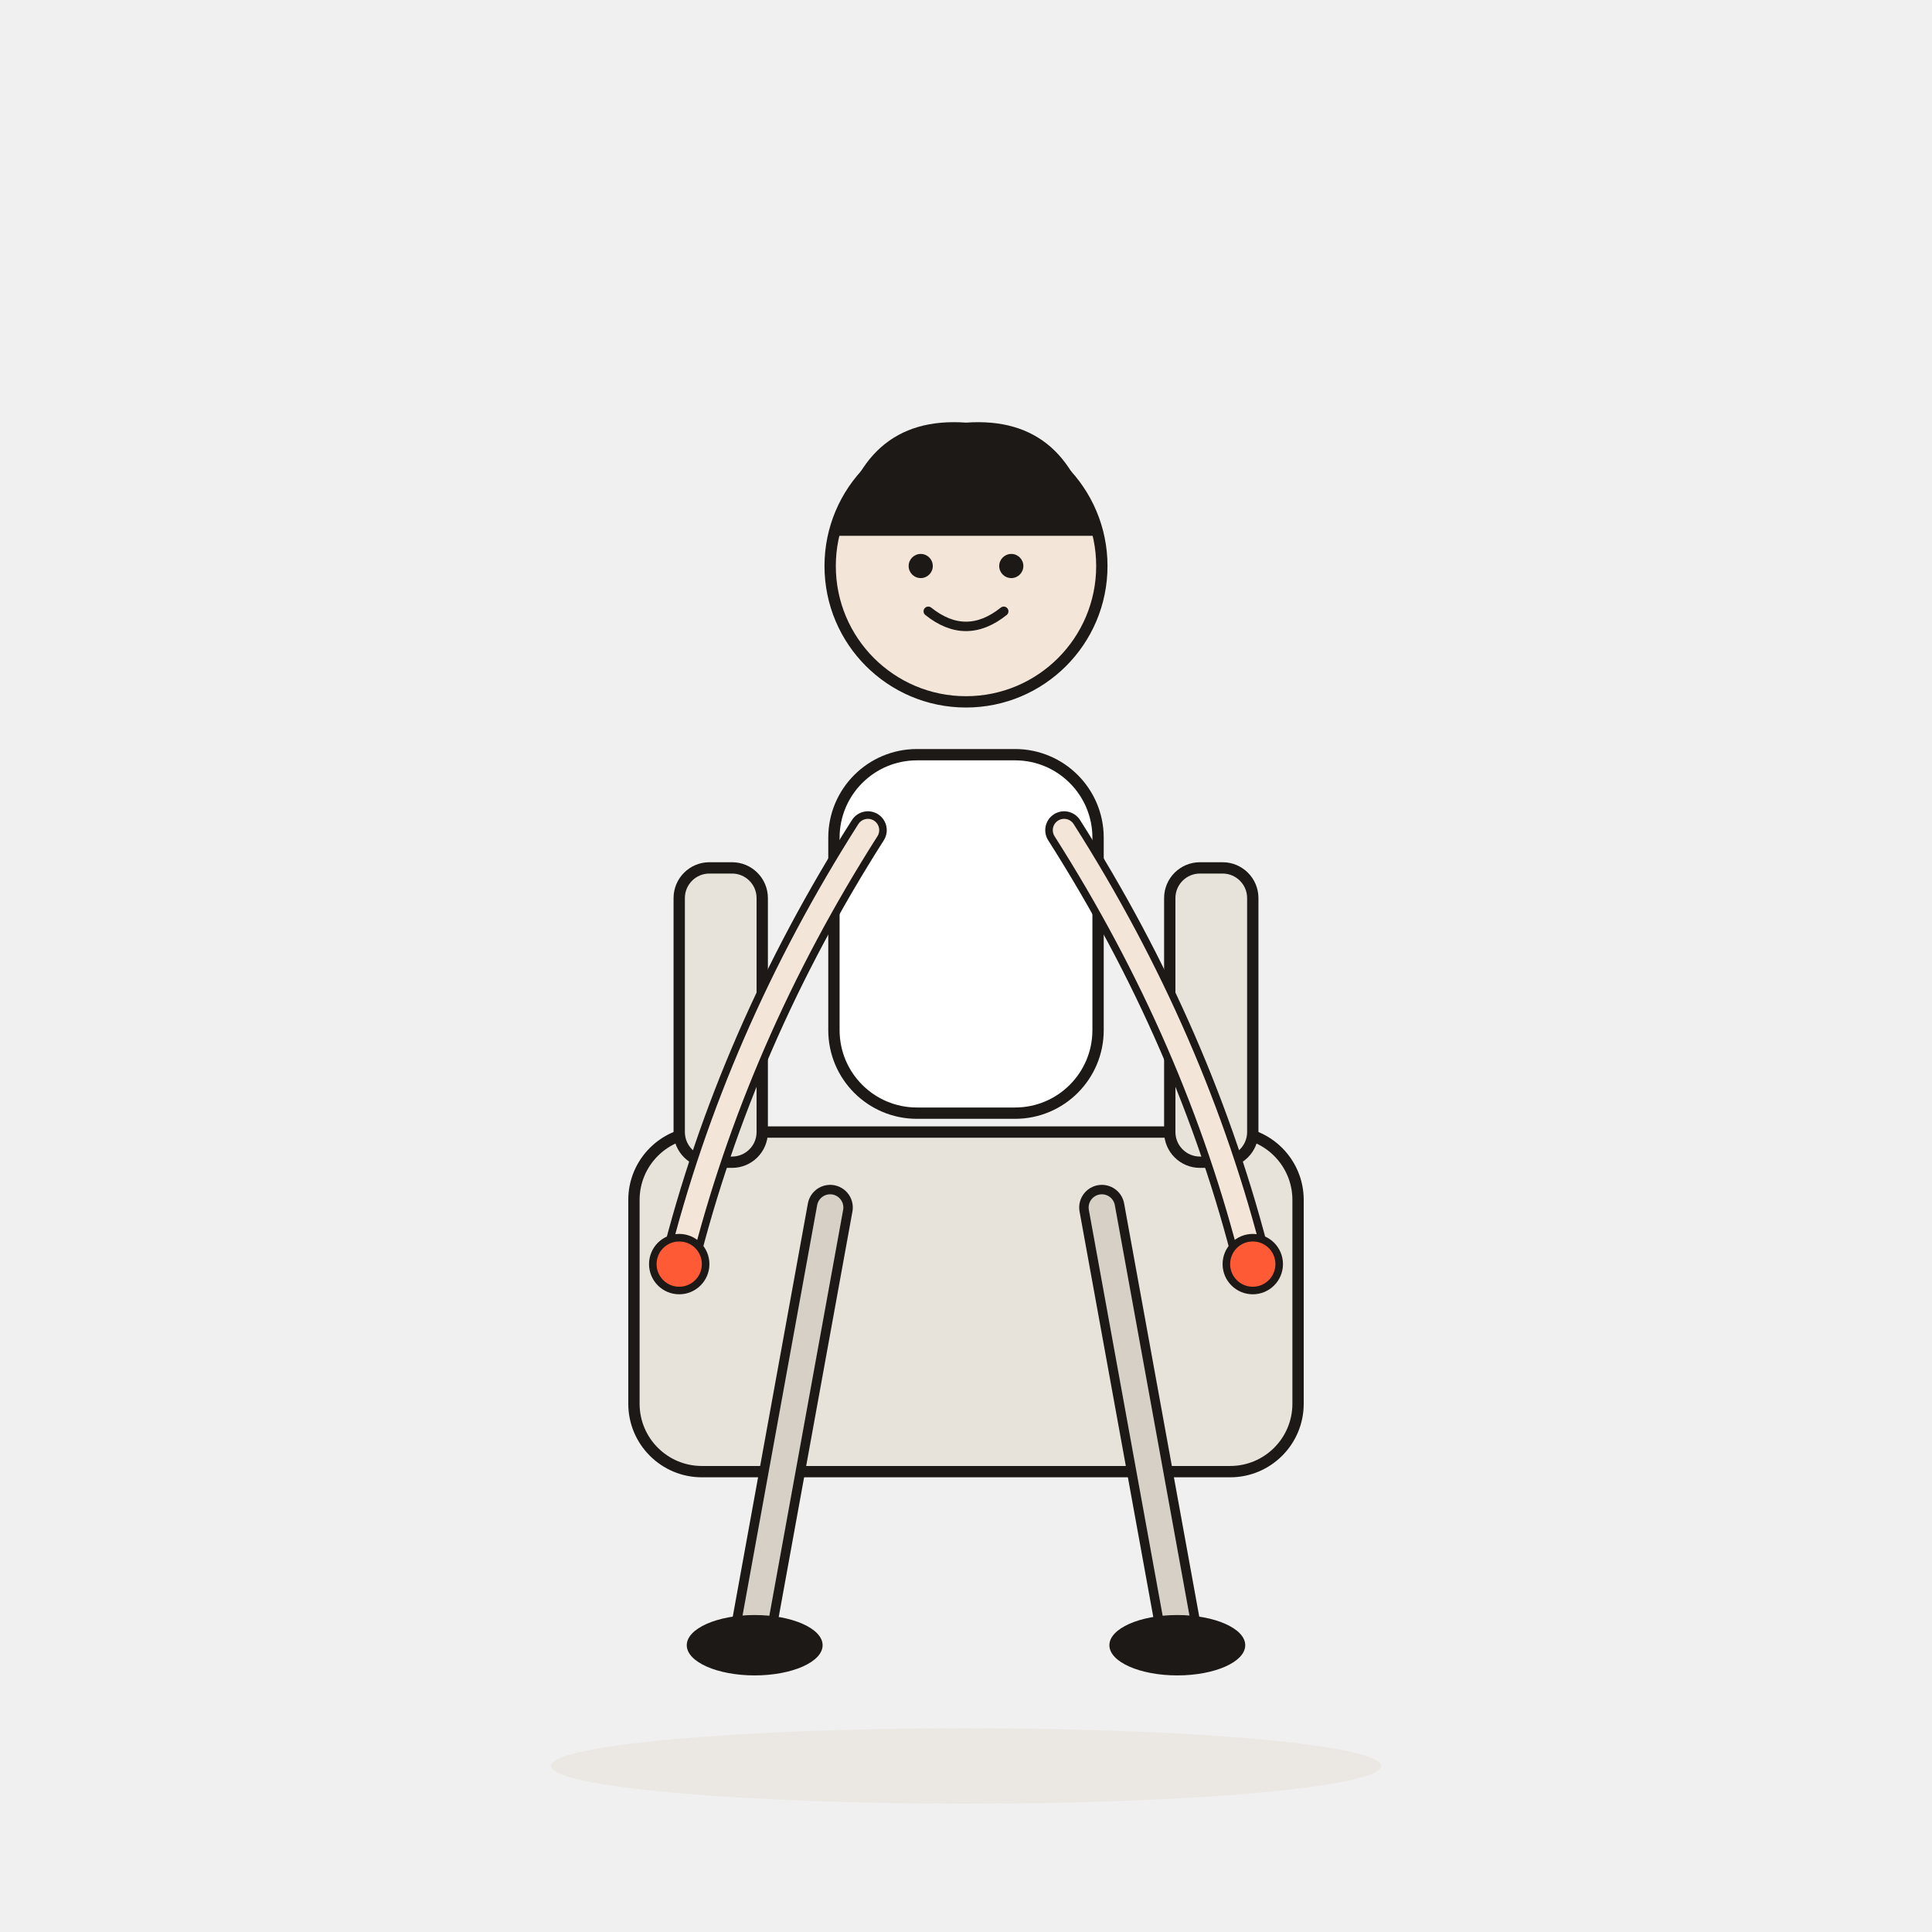
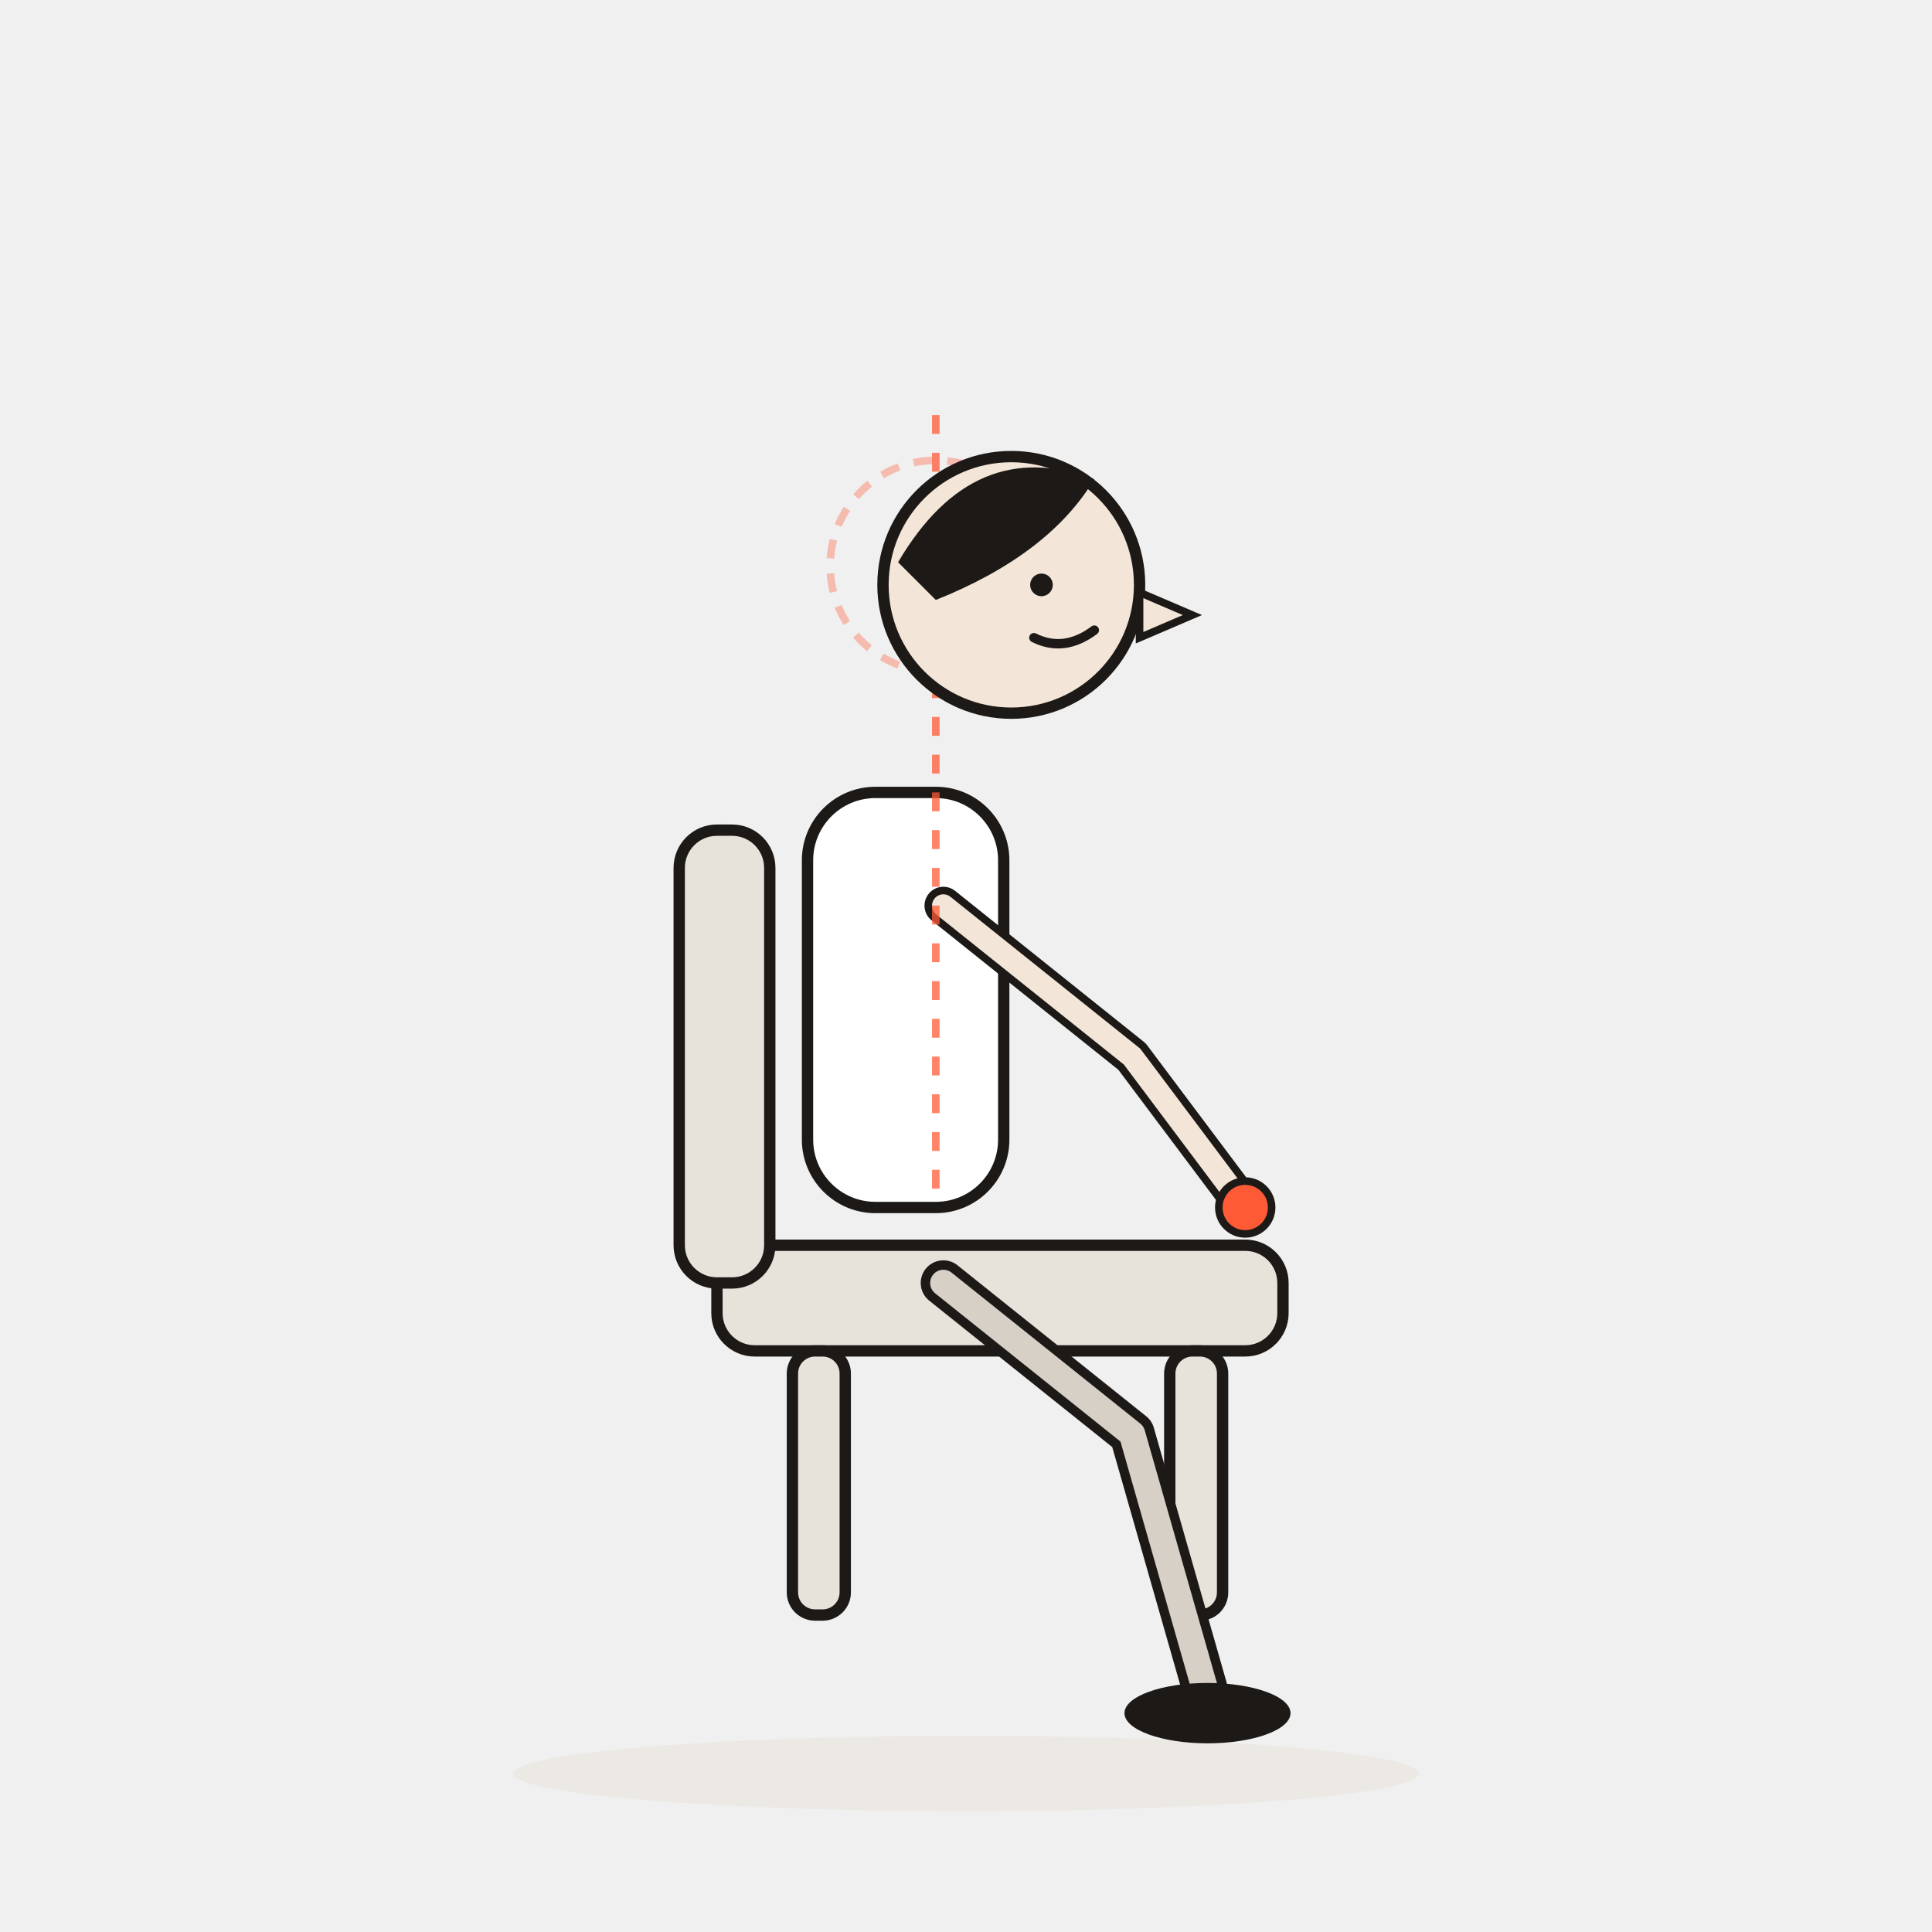
- <svg xmlns="http://www.w3.org/2000/svg" viewBox="0 0 512 512" width="512" height="512" role="img" aria-label="DeskBreak Stretch — Chin tuck start">
+ <svg xmlns="http://www.w3.org/2000/svg" viewBox="0 0 512 512" width="512" height="512" role="img" aria-label="DeskBreak Stretch — Chin tuck start (side)">
  <rect width="512" height="512" fill="none" />
-   <ellipse cx="256" cy="468" rx="110" ry="10" fill="#E7E2DA" opacity="0.55" />
+   <ellipse cx="256" cy="470" rx="120" ry="10" fill="#E7E2DA" opacity="0.5" />
  <g id="chair">
-     <rect x="168" y="300" width="176" height="90" rx="18" fill="#E7E2DA" stroke="#1C1917" stroke-width="3.0" />
-     <rect x="180" y="230" width="22" height="78" rx="8" fill="#E7E2DA" stroke="#1C1917" stroke-width="3.0" />
-     <rect x="310" y="230" width="22" height="78" rx="8" fill="#E7E2DA" stroke="#1C1917" stroke-width="3.0" />
+     <rect x="190" y="330" width="150" height="28" rx="10" fill="#E7E2DA" stroke="#1C1917" stroke-width="3.0" />
+     <rect x="180" y="220" width="24" height="120" rx="10" fill="#E7E2DA" stroke="#1C1917" stroke-width="3.0" />
+     <rect x="210" y="358" width="14" height="70" rx="6" fill="#E7E2DA" stroke="#1C1917" stroke-width="3.0" />
+     <rect x="310" y="358" width="14" height="70" rx="6" fill="#E7E2DA" stroke="#1C1917" stroke-width="3.0" />
  </g>
-   <g id="legs">
-     <path d="M220,320 L200,430" fill="none" stroke="#1C1917" stroke-width="12" stroke-linecap="round" />
-     <path d="M292,320 L312,430" fill="none" stroke="#1C1917" stroke-width="12" stroke-linecap="round" />
-     <path d="M220,320 L200,430" fill="none" stroke="#D6D0C6" stroke-width="7" stroke-linecap="round" />
-     <path d="M292,320 L312,430" fill="none" stroke="#D6D0C6" stroke-width="7" stroke-linecap="round" />
-     <ellipse cx="200" cy="436" rx="18" ry="8" fill="#1C1917" />
-     <ellipse cx="312" cy="436" rx="18" ry="8" fill="#1C1917" />
+   <g id="leg">
+     <path d="M250,340 L300,380 L320,450" fill="none" stroke="#1C1917" stroke-width="12" stroke-linecap="round" stroke-linejoin="round" />
+     <path d="M250,340 L300,380 L320,450" fill="none" stroke="#D6D0C6" stroke-width="7" stroke-linecap="round" stroke-linejoin="round" />
+     <ellipse cx="320" cy="454" rx="22" ry="8" fill="#1C1917" />
  </g>
-   <g id="torso" transform="rotate(0 256 247.5)">
-     <rect x="221.0" y="200" width="70" height="95" rx="22" fill="#FFFFFF" stroke="#1C1917" stroke-width="3.0" />
+   <g id="torso" transform="rotate(0 240 265.0)">
+     <rect x="214.0" y="210" width="52" height="110" rx="18" fill="#FFFFFF" stroke="#1C1917" stroke-width="3.0" />
  </g>
  <g class="arm">
-     <path d="M230,220 Q195,275 180,335" fill="none" stroke="#1C1917" stroke-width="10" stroke-linecap="round" />
-     <path d="M230,220 Q195,275 180,335" fill="none" stroke="#F3E6D8" stroke-width="6" stroke-linecap="round" />
-     <circle cx="180" cy="335" r="7" fill="#FF5A36" stroke="#1C1917" stroke-width="2" />
+     <path d="M250,240 L300,280 L330,320" fill="none" stroke="#1C1917" stroke-width="10" stroke-linecap="round" stroke-linejoin="round" />
+     <path d="M250,240 L300,280 L330,320" fill="none" stroke="#F3E6D8" stroke-width="6" stroke-linecap="round" stroke-linejoin="round" />
+     <circle cx="330" cy="320" r="7" fill="#FF5A36" stroke="#1C1917" stroke-width="2" />
  </g>
-   <g class="arm">
-     <path d="M282,220 Q317,275 332,335" fill="none" stroke="#1C1917" stroke-width="10" stroke-linecap="round" />
-     <path d="M282,220 Q317,275 332,335" fill="none" stroke="#F3E6D8" stroke-width="6" stroke-linecap="round" />
-     <circle cx="332" cy="335" r="7" fill="#FF5A36" stroke="#1C1917" stroke-width="2" />
-   </g>
-   <g id="head" transform="rotate(0 256 150)">
-     <circle cx="256" cy="150" r="36" fill="#F3E6D8" stroke="#1C1917" stroke-width="3.0" />
-     <path d="M222,142 Q228,110 256,112 Q284,110 290,142" fill="#1C1917" />
-     <circle cx="244" cy="150" r="3.2" fill="#1C1917" />
-     <circle cx="268" cy="150" r="3.2" fill="#1C1917" />
-     <path d="M246,162 Q256,170 266,162" fill="none" stroke="#1C1917" stroke-width="2.5" stroke-linecap="round" />
+   <circle cx="248" cy="150" r="28" fill="none" stroke="#FF5A36" stroke-width="2" stroke-dasharray="5 4" opacity="0.35" />
+   <line x1="248" y1="110" x2="248" y2="320" stroke="#FF5A36" stroke-width="2" stroke-dasharray="5 5" opacity="0.75" />
+   <g id="head">
+     <circle cx="268" cy="155" r="34" fill="#F3E6D8" stroke="#1C1917" stroke-width="3.0" />
+     <path d="M238,149 Q258,115 290,127 Q278,147 248,159 Z" fill="#1C1917" />
+     <path d="M302,157 L316,163 L302,169 Z" fill="#F3E6D8" stroke="#1C1917" stroke-width="2" />
+     <circle cx="276" cy="155" r="3" fill="#1C1917" />
+     <path d="M274,169 Q282,173 290,167" fill="none" stroke="#1C1917" stroke-width="2.5" stroke-linecap="round" />
  </g>
</svg>
